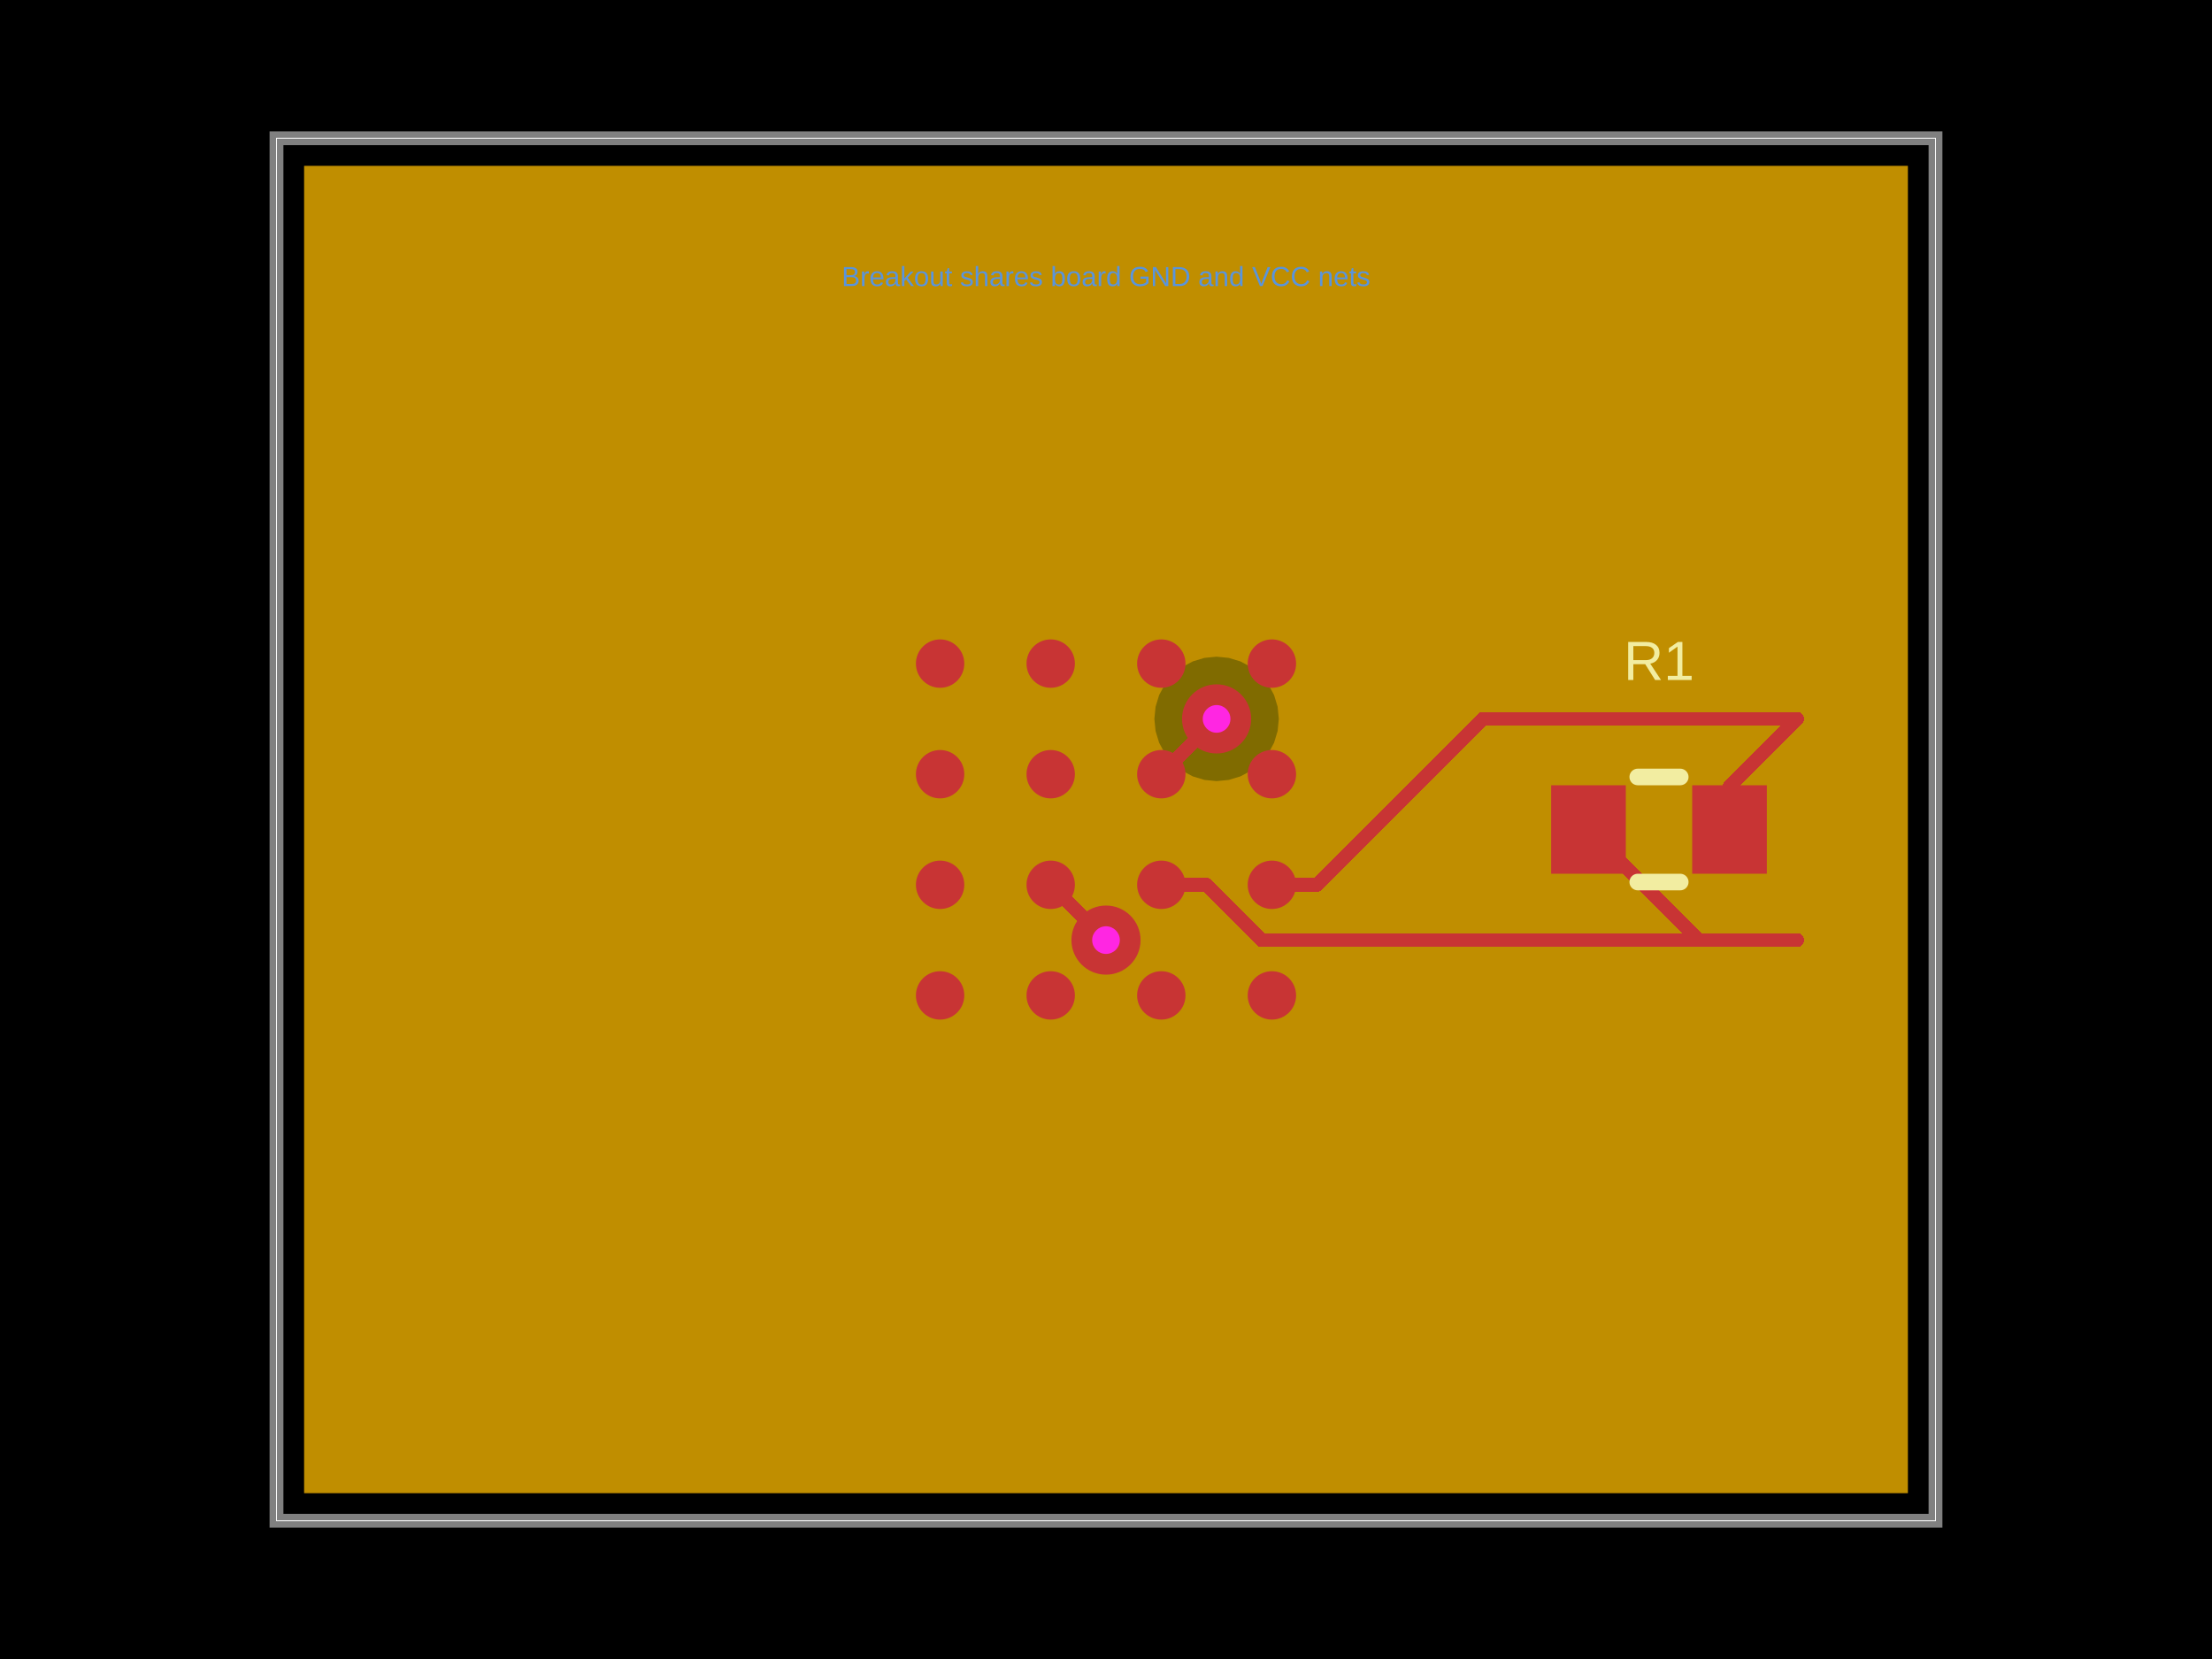
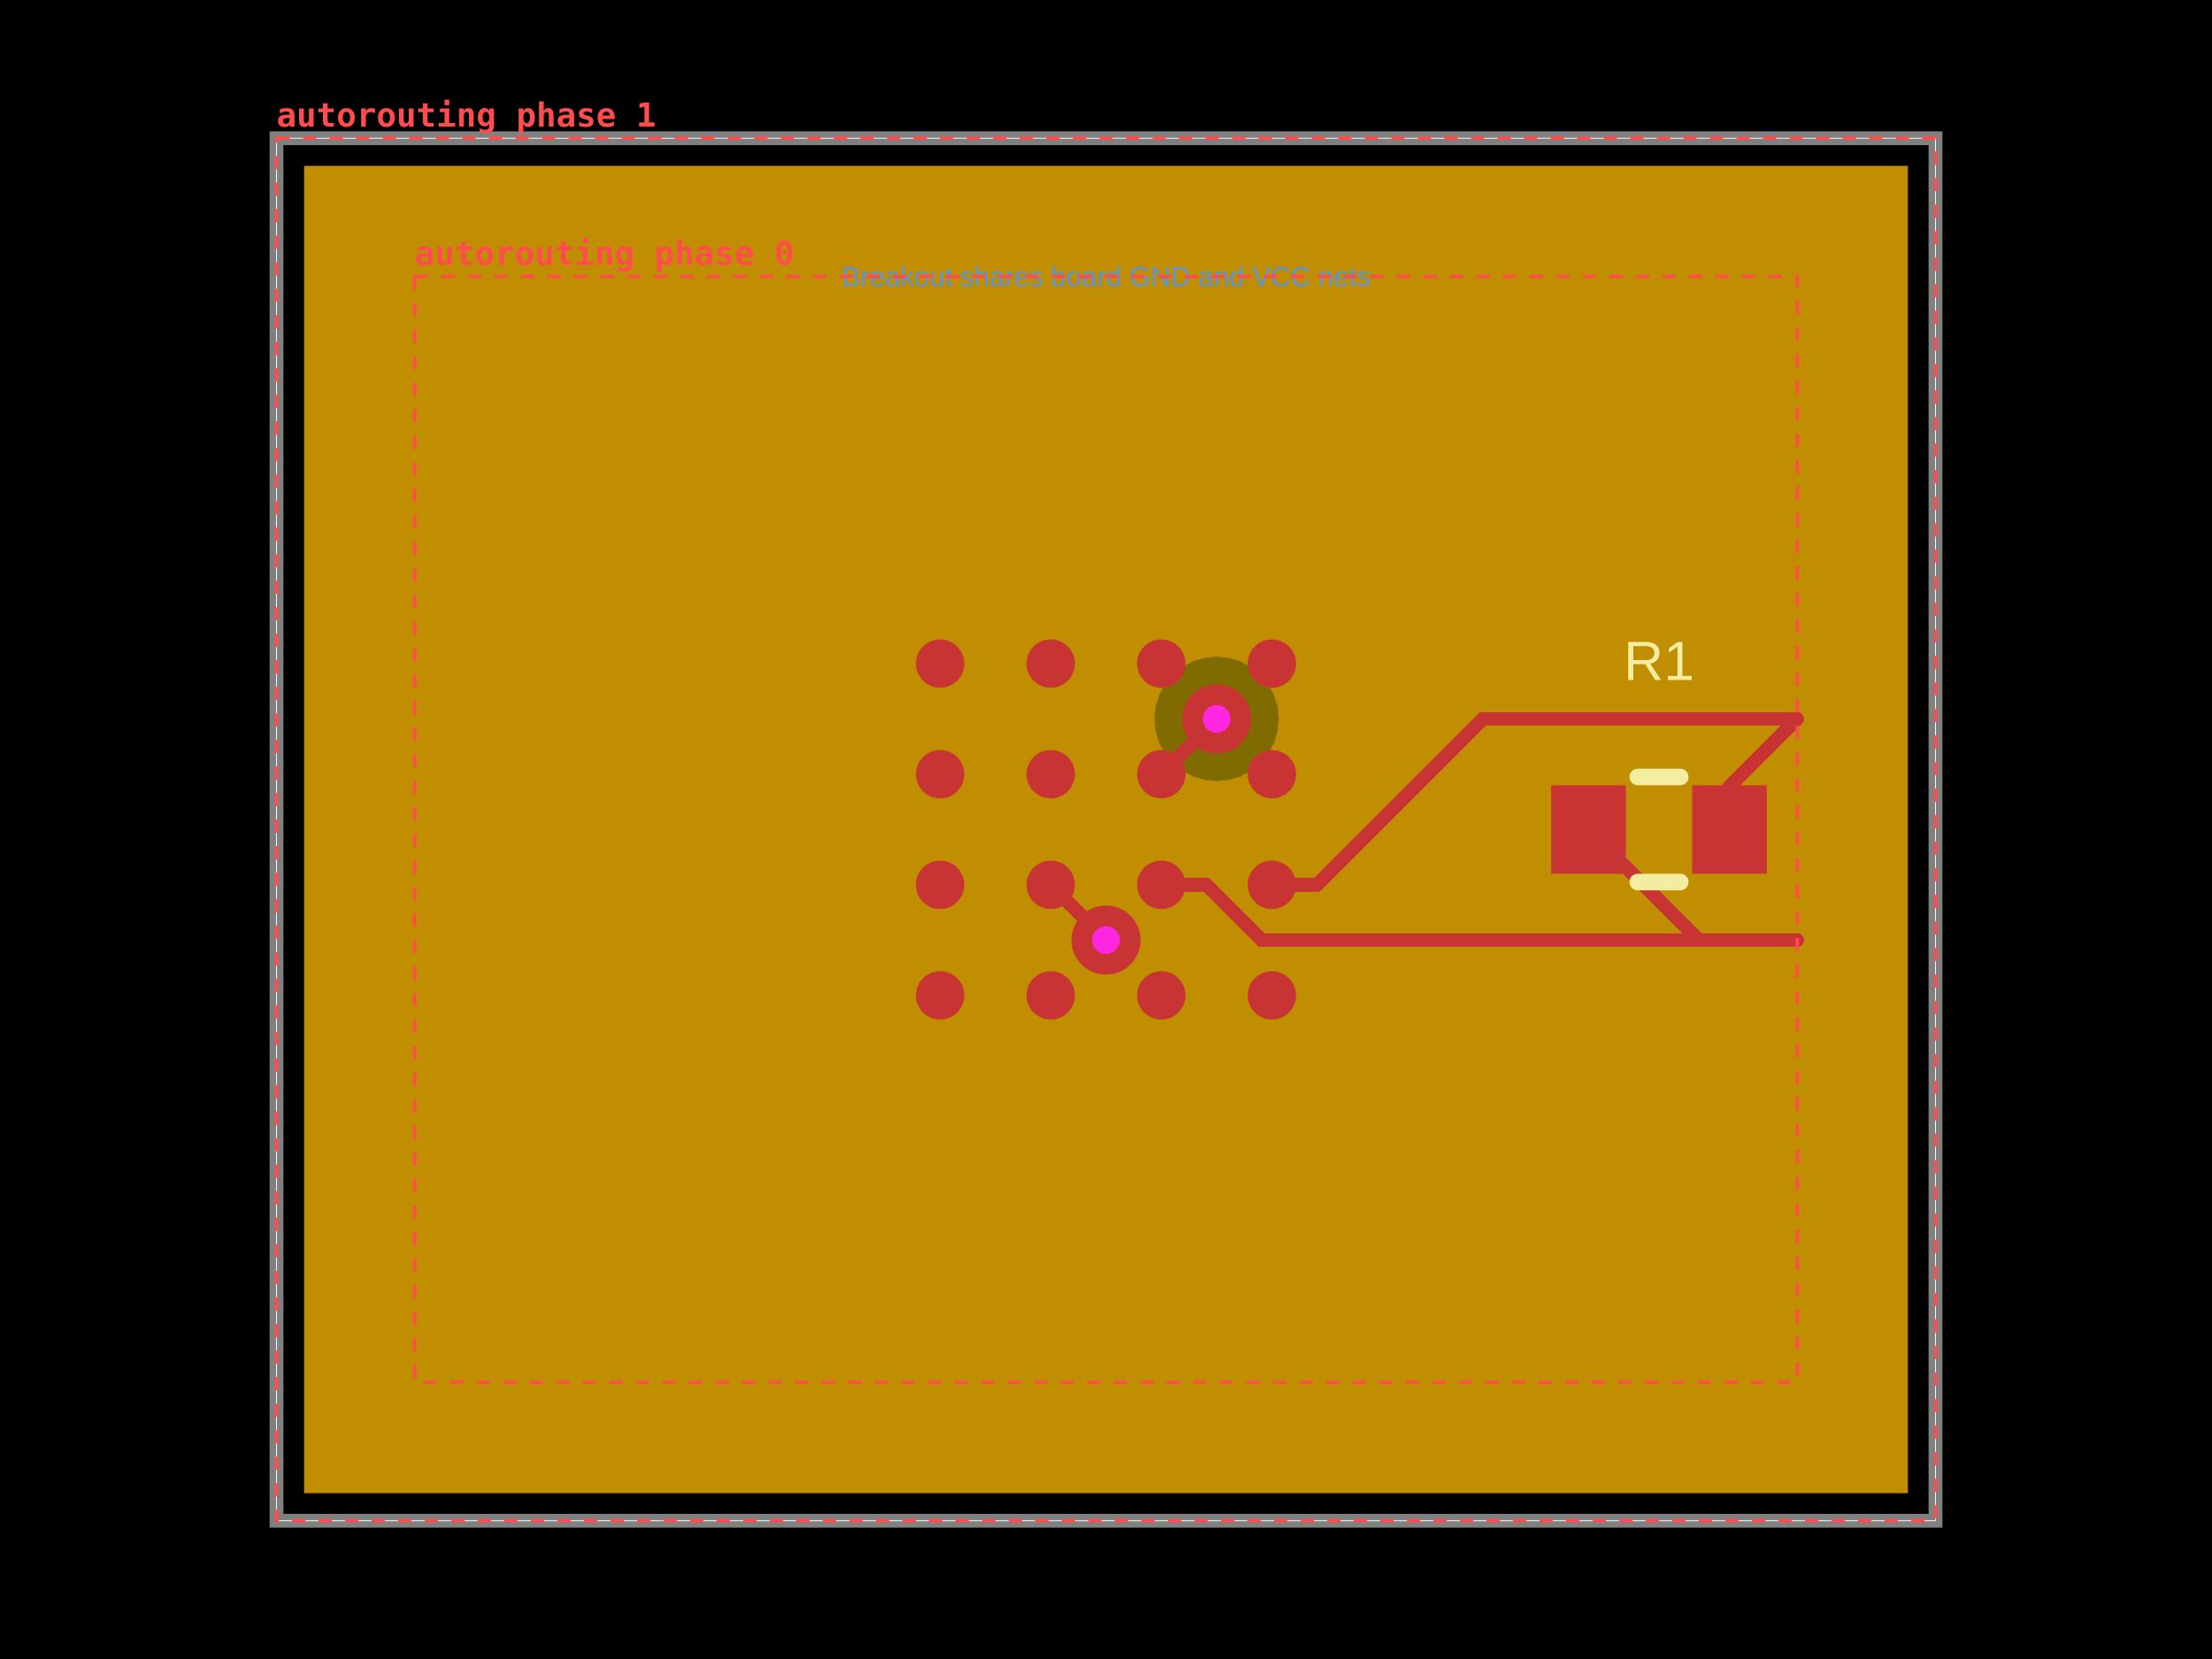
- <svg xmlns="http://www.w3.org/2000/svg" width="800" height="600" data-software-used-string="@tscircuit/core@0.0.1652">
+ <svg xmlns="http://www.w3.org/2000/svg" width="800" height="600" data-software-used-string="@tscircuit/core@0.0.1731">
  <style />
  <rect class="boundary" x="0" y="0" fill="#000" width="800" height="600" data-type="pcb_background" data-pcb-layer="global" />
  <rect class="pcb-boundary" fill="none" stroke="#fff" stroke-width="0.3" x="100" y="50" width="600" height="500" data-type="pcb_boundary" data-pcb-layer="global" />
  <path class="pcb-board" d="M 100 550 L 700 550 L 700 50 L 100 50 Z" fill="none" stroke="rgba(255, 255, 255, 0.5)" stroke-width="5" data-type="pcb_board" data-pcb-layer="board" />
  <path class="pcb-copper-pour pcb-copper-pour-brep" d="M 690 540 L 110 540 L 110 60 L 690 60 L 690 540 Z M 440 282.5 L 444.39 282.068 L 448.61 280.787 L 452.5 278.708 L 455.91 275.91 L 458.708 272.5 L 460.787 268.61 L 462.068 264.39 L 462.5 260 L 462.068 255.61 L 460.787 251.39 L 458.708 247.5 L 455.91 244.09 L 452.5 241.292 L 448.61 239.213 L 444.39 237.932 L 440 237.5 L 435.61 237.932 L 431.39 239.213 L 427.5 241.292 L 424.09 244.09 L 421.292 247.5 L 419.213 251.39 L 417.932 255.61 L 417.5 260 L 417.932 264.39 L 419.213 268.61 L 421.292 272.5 L 424.09 275.91 L 427.5 278.708 L 431.39 280.787 L 435.61 282.068 L 440 282.5 Z" fill-rule="evenodd" fill="rgb(255, 140, 0)" fill-opacity="0.5" data-type="pcb_copper_pour" data-pcb-layer="inner1" />
-   <path class="pcb-copper-pour pcb-copper-pour-brep" d="M 690 540 L 110 540 L 110 60 L 690 60 L 690 540 Z" fill-rule="evenodd" fill="rgb(255, 215, 0)" fill-opacity="0.5" data-type="pcb_copper_pour" data-pcb-layer="inner2" />
+   <path class="pcb-copper-pour pcb-copper-pour-brep" d="M 110 540 L 110 60 L 690 60 L 690 540 L 110 540 Z" fill-rule="evenodd" fill="rgb(255, 215, 0)" fill-opacity="0.5" data-type="pcb_copper_pour" data-pcb-layer="inner2" />
  <circle class="pcb-pad" fill="rgb(200, 52, 52)" cx="340" cy="360" r="8.75" data-type="pcb_smtpad" data-pcb-layer="top" data-pad-name="U1.pin1" />
  <circle class="pcb-pad" fill="rgb(200, 52, 52)" cx="380" cy="360" r="8.75" data-type="pcb_smtpad" data-pcb-layer="top" data-pad-name="U1.pin2" />
  <circle class="pcb-pad" fill="rgb(200, 52, 52)" cx="420" cy="360" r="8.75" data-type="pcb_smtpad" data-pcb-layer="top" data-pad-name="U1.pin3" />
  <circle class="pcb-pad" fill="rgb(200, 52, 52)" cx="460" cy="360" r="8.75" data-type="pcb_smtpad" data-pcb-layer="top" data-pad-name="U1.pin4" />
  <circle class="pcb-pad" fill="rgb(200, 52, 52)" cx="340" cy="320" r="8.75" data-type="pcb_smtpad" data-pcb-layer="top" data-pad-name="U1.pin5" />
  <circle class="pcb-pad" fill="rgb(200, 52, 52)" cx="380" cy="320" r="8.75" data-type="pcb_smtpad" data-pcb-layer="top" data-pad-name="U1.pin6" data-pad-net-name="GND" />
  <circle class="pcb-pad" fill="rgb(200, 52, 52)" cx="420" cy="320" r="8.75" data-type="pcb_smtpad" data-pcb-layer="top" data-pad-name="U1.pin7" />
  <circle class="pcb-pad" fill="rgb(200, 52, 52)" cx="460" cy="320" r="8.75" data-type="pcb_smtpad" data-pcb-layer="top" data-pad-name="U1.pin8" />
  <circle class="pcb-pad" fill="rgb(200, 52, 52)" cx="340" cy="280" r="8.75" data-type="pcb_smtpad" data-pcb-layer="top" data-pad-name="U1.pin9" />
  <circle class="pcb-pad" fill="rgb(200, 52, 52)" cx="380" cy="280" r="8.75" data-type="pcb_smtpad" data-pcb-layer="top" data-pad-name="U1.pin10" />
  <circle class="pcb-pad" fill="rgb(200, 52, 52)" cx="420" cy="280" r="8.75" data-type="pcb_smtpad" data-pcb-layer="top" data-pad-name="U1.pin11" data-pad-net-name="VCC" />
  <circle class="pcb-pad" fill="rgb(200, 52, 52)" cx="460" cy="280" r="8.75" data-type="pcb_smtpad" data-pcb-layer="top" data-pad-name="U1.pin12" />
  <circle class="pcb-pad" fill="rgb(200, 52, 52)" cx="340" cy="240" r="8.75" data-type="pcb_smtpad" data-pcb-layer="top" data-pad-name="U1.pin13" />
  <circle class="pcb-pad" fill="rgb(200, 52, 52)" cx="380" cy="240" r="8.75" data-type="pcb_smtpad" data-pcb-layer="top" data-pad-name="U1.pin14" />
  <circle class="pcb-pad" fill="rgb(200, 52, 52)" cx="420" cy="240" r="8.75" data-type="pcb_smtpad" data-pcb-layer="top" data-pad-name="U1.pin15" />
  <circle class="pcb-pad" fill="rgb(200, 52, 52)" cx="460" cy="240" r="8.75" data-type="pcb_smtpad" data-pcb-layer="top" data-pad-name="U1.pin16" />
  <rect class="pcb-pad" fill="rgb(200, 52, 52)" x="561" y="284" width="27" height="32" data-type="pcb_smtpad" data-pcb-layer="top" data-pad-name="R1.pin1" />
  <rect class="pcb-pad" fill="rgb(200, 52, 52)" x="612" y="284" width="27" height="32" data-type="pcb_smtpad" data-pcb-layer="top" data-pad-name="R1.pin2" />
+   <path class="pcb-trace" stroke="rgb(200, 52, 52)" fill="none" d="M 420 280 L 440 260" stroke-width="5" stroke-linecap="round" stroke-linejoin="round" shape-rendering="crispEdges" data-type="pcb_trace" data-pcb-layer="top" />
+   <path class="pcb-trace" stroke="rgb(200, 52, 52)" fill="none" d="M 380 320 L 400 340" stroke-width="5" stroke-linecap="round" stroke-linejoin="round" shape-rendering="crispEdges" data-type="pcb_trace" data-pcb-layer="top" />
+   <path class="pcb-trace" stroke="rgb(200, 52, 52)" fill="none" d="M 420 320 L 436.3 320" stroke-width="5" stroke-linecap="round" stroke-linejoin="round" shape-rendering="crispEdges" data-type="pcb_trace" data-pcb-layer="top" />
+   <path class="pcb-trace" stroke="rgb(200, 52, 52)" fill="none" d="M 436.3 320 L 456.3 340" stroke-width="5" stroke-linecap="round" stroke-linejoin="round" shape-rendering="crispEdges" data-type="pcb_trace" data-pcb-layer="top" />
+   <path class="pcb-trace" stroke="rgb(200, 52, 52)" fill="none" d="M 456.3 340 L 650 340" stroke-width="5" stroke-linecap="round" stroke-linejoin="round" shape-rendering="crispEdges" data-type="pcb_trace" data-pcb-layer="top" />
  <path class="pcb-trace" stroke="rgb(200, 52, 52)" fill="none" d="M 460 320 L 476.3 320" stroke-width="5" stroke-linecap="round" stroke-linejoin="round" shape-rendering="crispEdges" data-type="pcb_trace" data-pcb-layer="top" />
  <path class="pcb-trace" stroke="rgb(200, 52, 52)" fill="none" d="M 476.3 320 L 536.3 260" stroke-width="5" stroke-linecap="round" stroke-linejoin="round" shape-rendering="crispEdges" data-type="pcb_trace" data-pcb-layer="top" />
  <path class="pcb-trace" stroke="rgb(200, 52, 52)" fill="none" d="M 536.3 260 L 650 260" stroke-width="5" stroke-linecap="round" stroke-linejoin="round" shape-rendering="crispEdges" data-type="pcb_trace" data-pcb-layer="top" />
-   <path class="pcb-trace" stroke="rgb(200, 52, 52)" fill="none" d="M 420 320 L 436.3 320" stroke-width="5" stroke-linecap="round" stroke-linejoin="round" shape-rendering="crispEdges" data-type="pcb_trace" data-pcb-layer="top" />
-   <path class="pcb-trace" stroke="rgb(200, 52, 52)" fill="none" d="M 436.3 320 L 456.3 340" stroke-width="5" stroke-linecap="round" stroke-linejoin="round" shape-rendering="crispEdges" data-type="pcb_trace" data-pcb-layer="top" />
-   <path class="pcb-trace" stroke="rgb(200, 52, 52)" fill="none" d="M 456.3 340 L 650 340" stroke-width="5" stroke-linecap="round" stroke-linejoin="round" shape-rendering="crispEdges" data-type="pcb_trace" data-pcb-layer="top" />
-   <path class="pcb-trace" stroke="rgb(200, 52, 52)" fill="none" d="M 380 320 L 400 340" stroke-width="5" stroke-linecap="round" stroke-linejoin="round" shape-rendering="crispEdges" data-type="pcb_trace" data-pcb-layer="top" />
-   <path class="pcb-trace" stroke="rgb(200, 52, 52)" fill="none" d="M 420 280 L 440 260" stroke-width="5" stroke-linecap="round" stroke-linejoin="round" shape-rendering="crispEdges" data-type="pcb_trace" data-pcb-layer="top" />
  <path class="pcb-trace" stroke="rgb(200, 52, 52)" fill="none" d="M 625.5 300 L 625.5 284.5" stroke-width="5" stroke-linecap="round" stroke-linejoin="round" shape-rendering="crispEdges" data-type="pcb_trace" data-pcb-layer="top" />
  <path class="pcb-trace" stroke="rgb(200, 52, 52)" fill="none" d="M 625.5 284.5 L 650 260" stroke-width="5" stroke-linecap="round" stroke-linejoin="round" shape-rendering="crispEdges" data-type="pcb_trace" data-pcb-layer="top" />
  <path class="pcb-trace" stroke="rgb(200, 52, 52)" fill="none" d="M 574.5 300 L 614.5 340" stroke-width="5" stroke-linecap="round" stroke-linejoin="round" shape-rendering="crispEdges" data-type="pcb_trace" data-pcb-layer="top" />
  <path class="pcb-trace" stroke="rgb(200, 52, 52)" fill="none" d="M 614.5 340 L 650 340" stroke-width="5" stroke-linecap="round" stroke-linejoin="round" shape-rendering="crispEdges" data-type="pcb_trace" data-pcb-layer="top" />
  <path class="pcb-silkscreen pcb-silkscreen-top" d="M 592.318 281 L 607.682 281" fill="none" stroke="#f2eda1" stroke-width="6" stroke-linecap="round" stroke-linejoin="round" data-pcb-component-id="pcb_component_1" data-pcb-silkscreen-path-id="pcb_silkscreen_path_0" data-type="pcb_silkscreen_path" data-pcb-layer="top" />
  <path class="pcb-silkscreen pcb-silkscreen-top" d="M 592.318 319 L 607.682 319" fill="none" stroke="#f2eda1" stroke-width="6" stroke-linecap="round" stroke-linejoin="round" data-pcb-component-id="pcb_component_1" data-pcb-silkscreen-path-id="pcb_silkscreen_path_1" data-type="pcb_silkscreen_path" data-pcb-layer="top" />
  <text x="0" y="0" dx="0" dy="0" fill="#f2eda1" font-family="Arial, sans-serif" font-size="20" text-anchor="middle" dominant-baseline="central" transform="matrix(1,0,0,1,600,239)" class="pcb-silkscreen-text pcb-silkscreen-top" data-pcb-silkscreen-text-id="pcb_silkscreen_text_0" stroke="none" data-type="pcb_silkscreen_text" data-pcb-layer="top">R1</text>
  <g data-type="pcb_via" data-pcb-layer="through">
+     <circle class="pcb-hole-outer" fill="rgb(200, 52, 52)" cx="440" cy="260" r="12.5" data-type="pcb_via" data-pcb-layer="top" />
+     <circle class="pcb-hole-inner" fill="#FF26E2" cx="440" cy="260" r="5" data-type="pcb_via" data-pcb-layer="drill" />
+   </g>
+   <g data-type="pcb_via" data-pcb-layer="through">
    <circle class="pcb-hole-outer" fill="rgb(200, 52, 52)" cx="400" cy="340" r="12.5" data-type="pcb_via" data-pcb-layer="top" />
    <circle class="pcb-hole-inner" fill="#FF26E2" cx="400" cy="340" r="5" data-type="pcb_via" data-pcb-layer="drill" />
  </g>
-   <g data-type="pcb_via" data-pcb-layer="through">
-     <circle class="pcb-hole-outer" fill="rgb(200, 52, 52)" cx="440" cy="260" r="12.5" data-type="pcb_via" data-pcb-layer="top" />
-     <circle class="pcb-hole-inner" fill="#FF26E2" cx="440" cy="260" r="5" data-type="pcb_via" data-pcb-layer="drill" />
+   <text x="400" y="100" fill="rgb(89, 148, 220)" font-family="Arial, sans-serif" font-size="10" text-anchor="middle" dominant-baseline="central" class="pcb-note-text" data-type="pcb_note_text" data-pcb-note-text-id="pcb_note_text_0" data-pcb-layer="overlay">Breakout shares board GND and VCC nets</text>
+   <g data-type="pcb_debug_object" data-pcb-layer="overlay" data-pcb-debug-object-id="pcb_debug_object_0" data-debug-shape="rect">
+     <rect x="150" y="100" width="500" height="400" fill="none" stroke="#ff4d4d" stroke-width="1.2" stroke-dasharray="4.8,4.8" />
+     <text x="150" y="95.8" fill="#ff4d4d" font-family="monospace" font-size="12" font-weight="600" text-anchor="start">autorouting phase 0</text>
  </g>
-   <text x="400" y="100" fill="rgb(89, 148, 220)" font-family="Arial, sans-serif" font-size="10" text-anchor="middle" dominant-baseline="central" class="pcb-note-text" data-type="pcb_note_text" data-pcb-note-text-id="pcb_note_text_0" data-pcb-layer="overlay">Breakout shares board GND and VCC nets</text>
+   <g data-type="pcb_debug_object" data-pcb-layer="overlay" data-pcb-debug-object-id="pcb_debug_object_1" data-debug-shape="rect">
+     <rect x="100" y="50" width="600" height="500" fill="none" stroke="#ff4d4d" stroke-width="1.2" stroke-dasharray="4.8,4.8" />
+     <text x="100" y="45.8" fill="#ff4d4d" font-family="monospace" font-size="12" font-weight="600" text-anchor="start">autorouting phase 1</text>
+   </g>
</svg>
